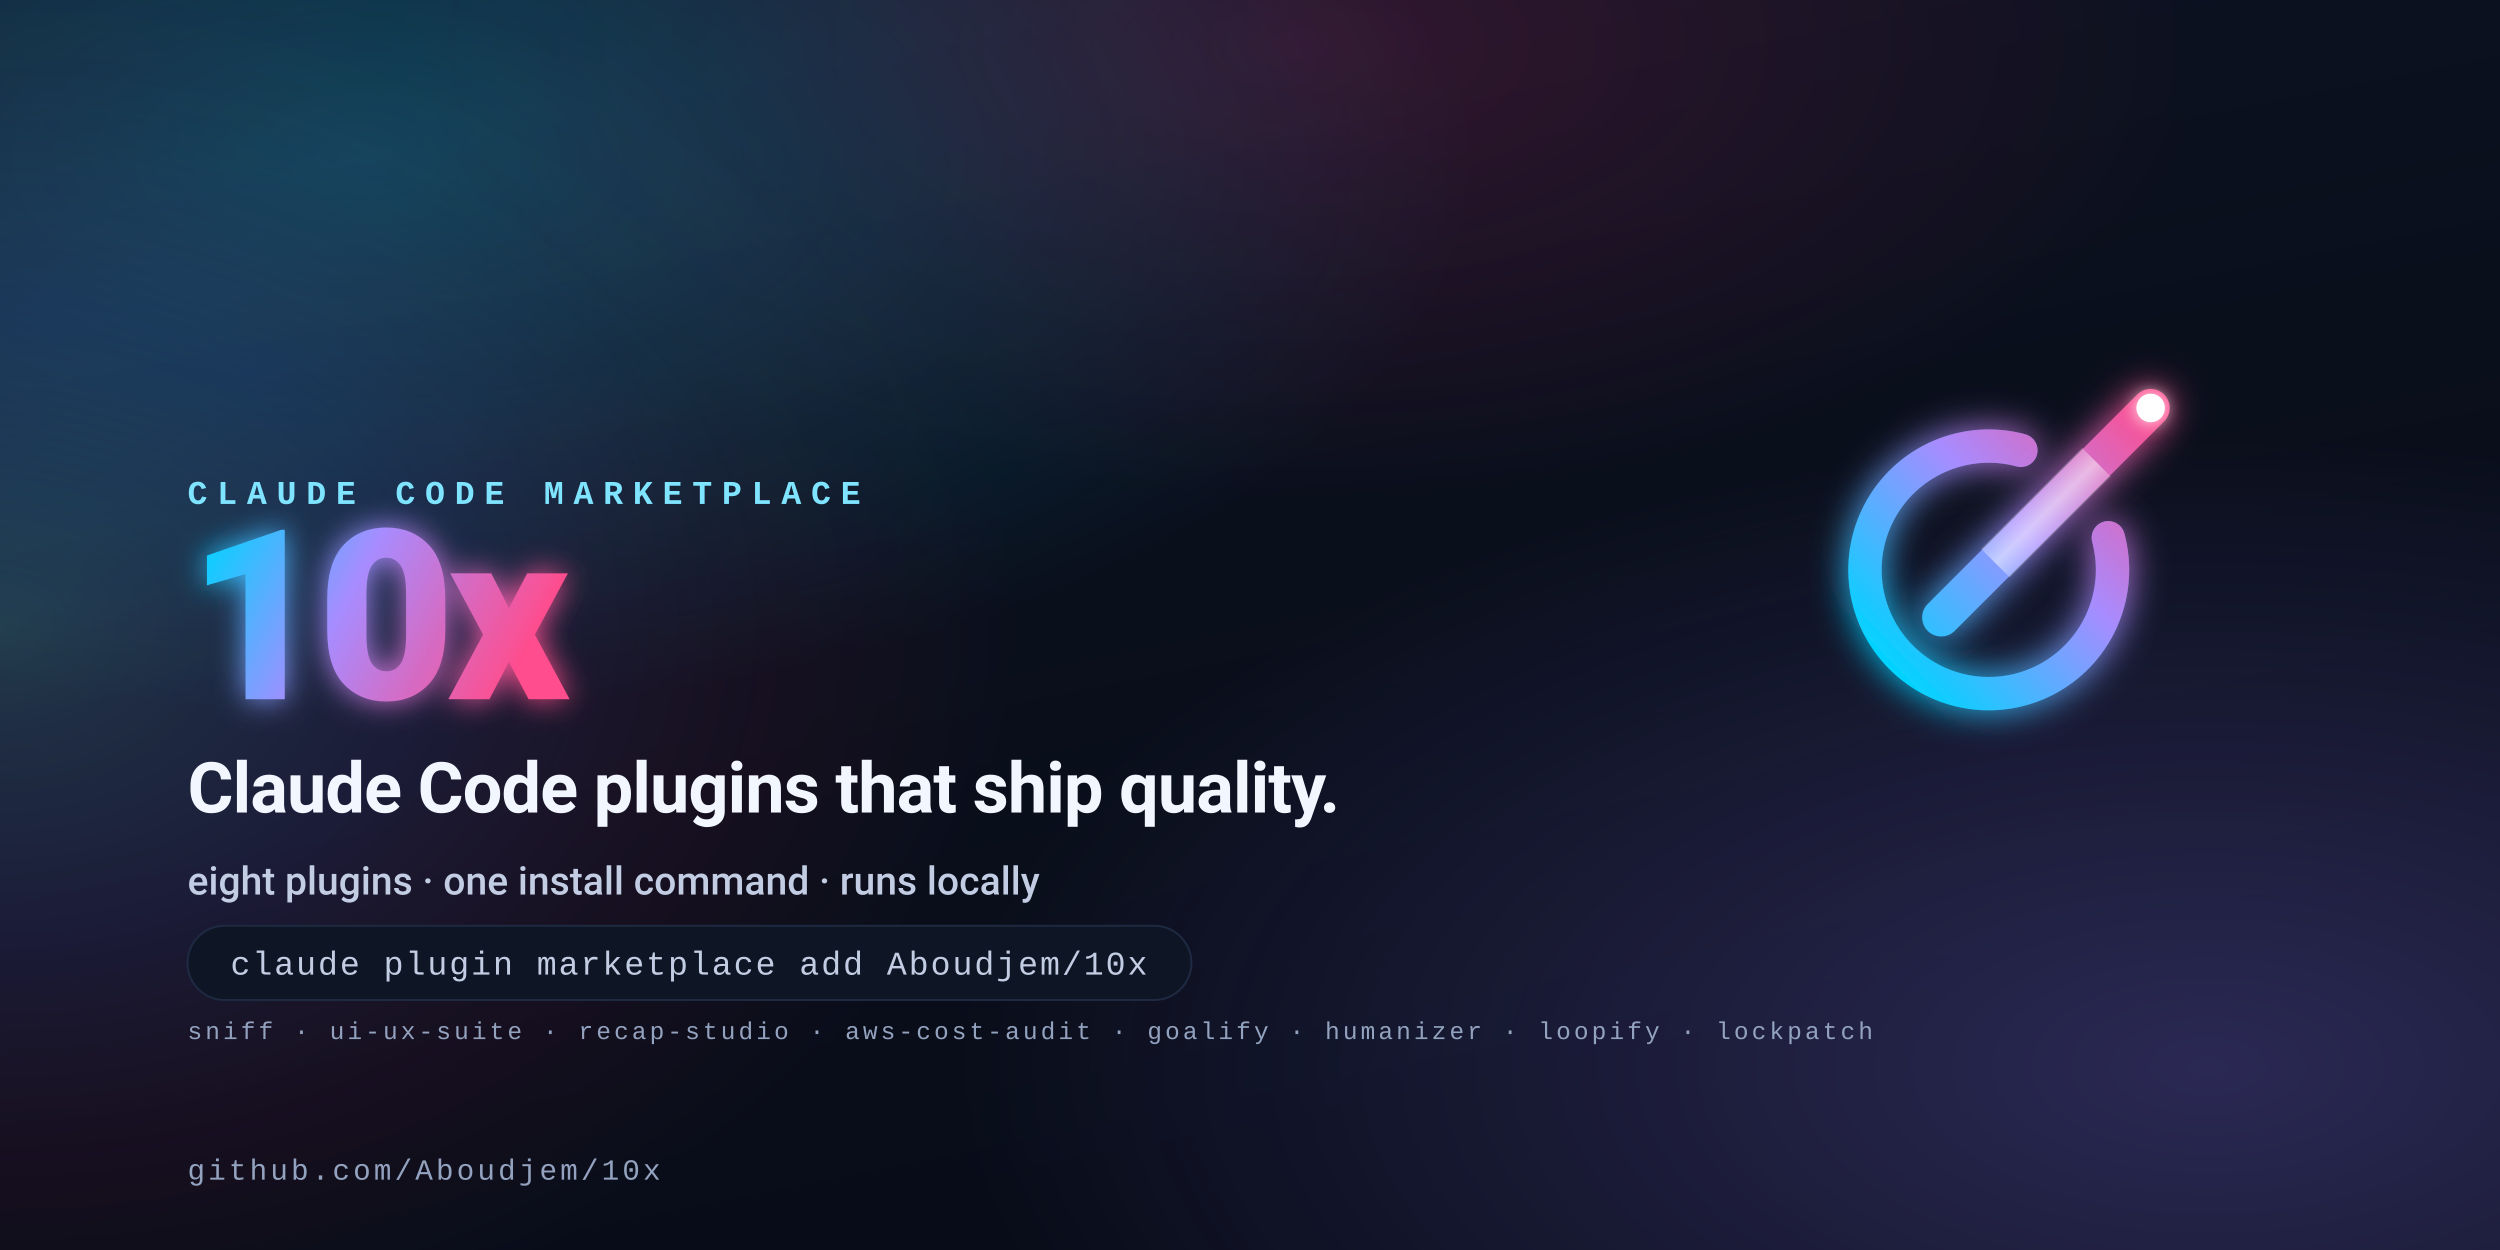
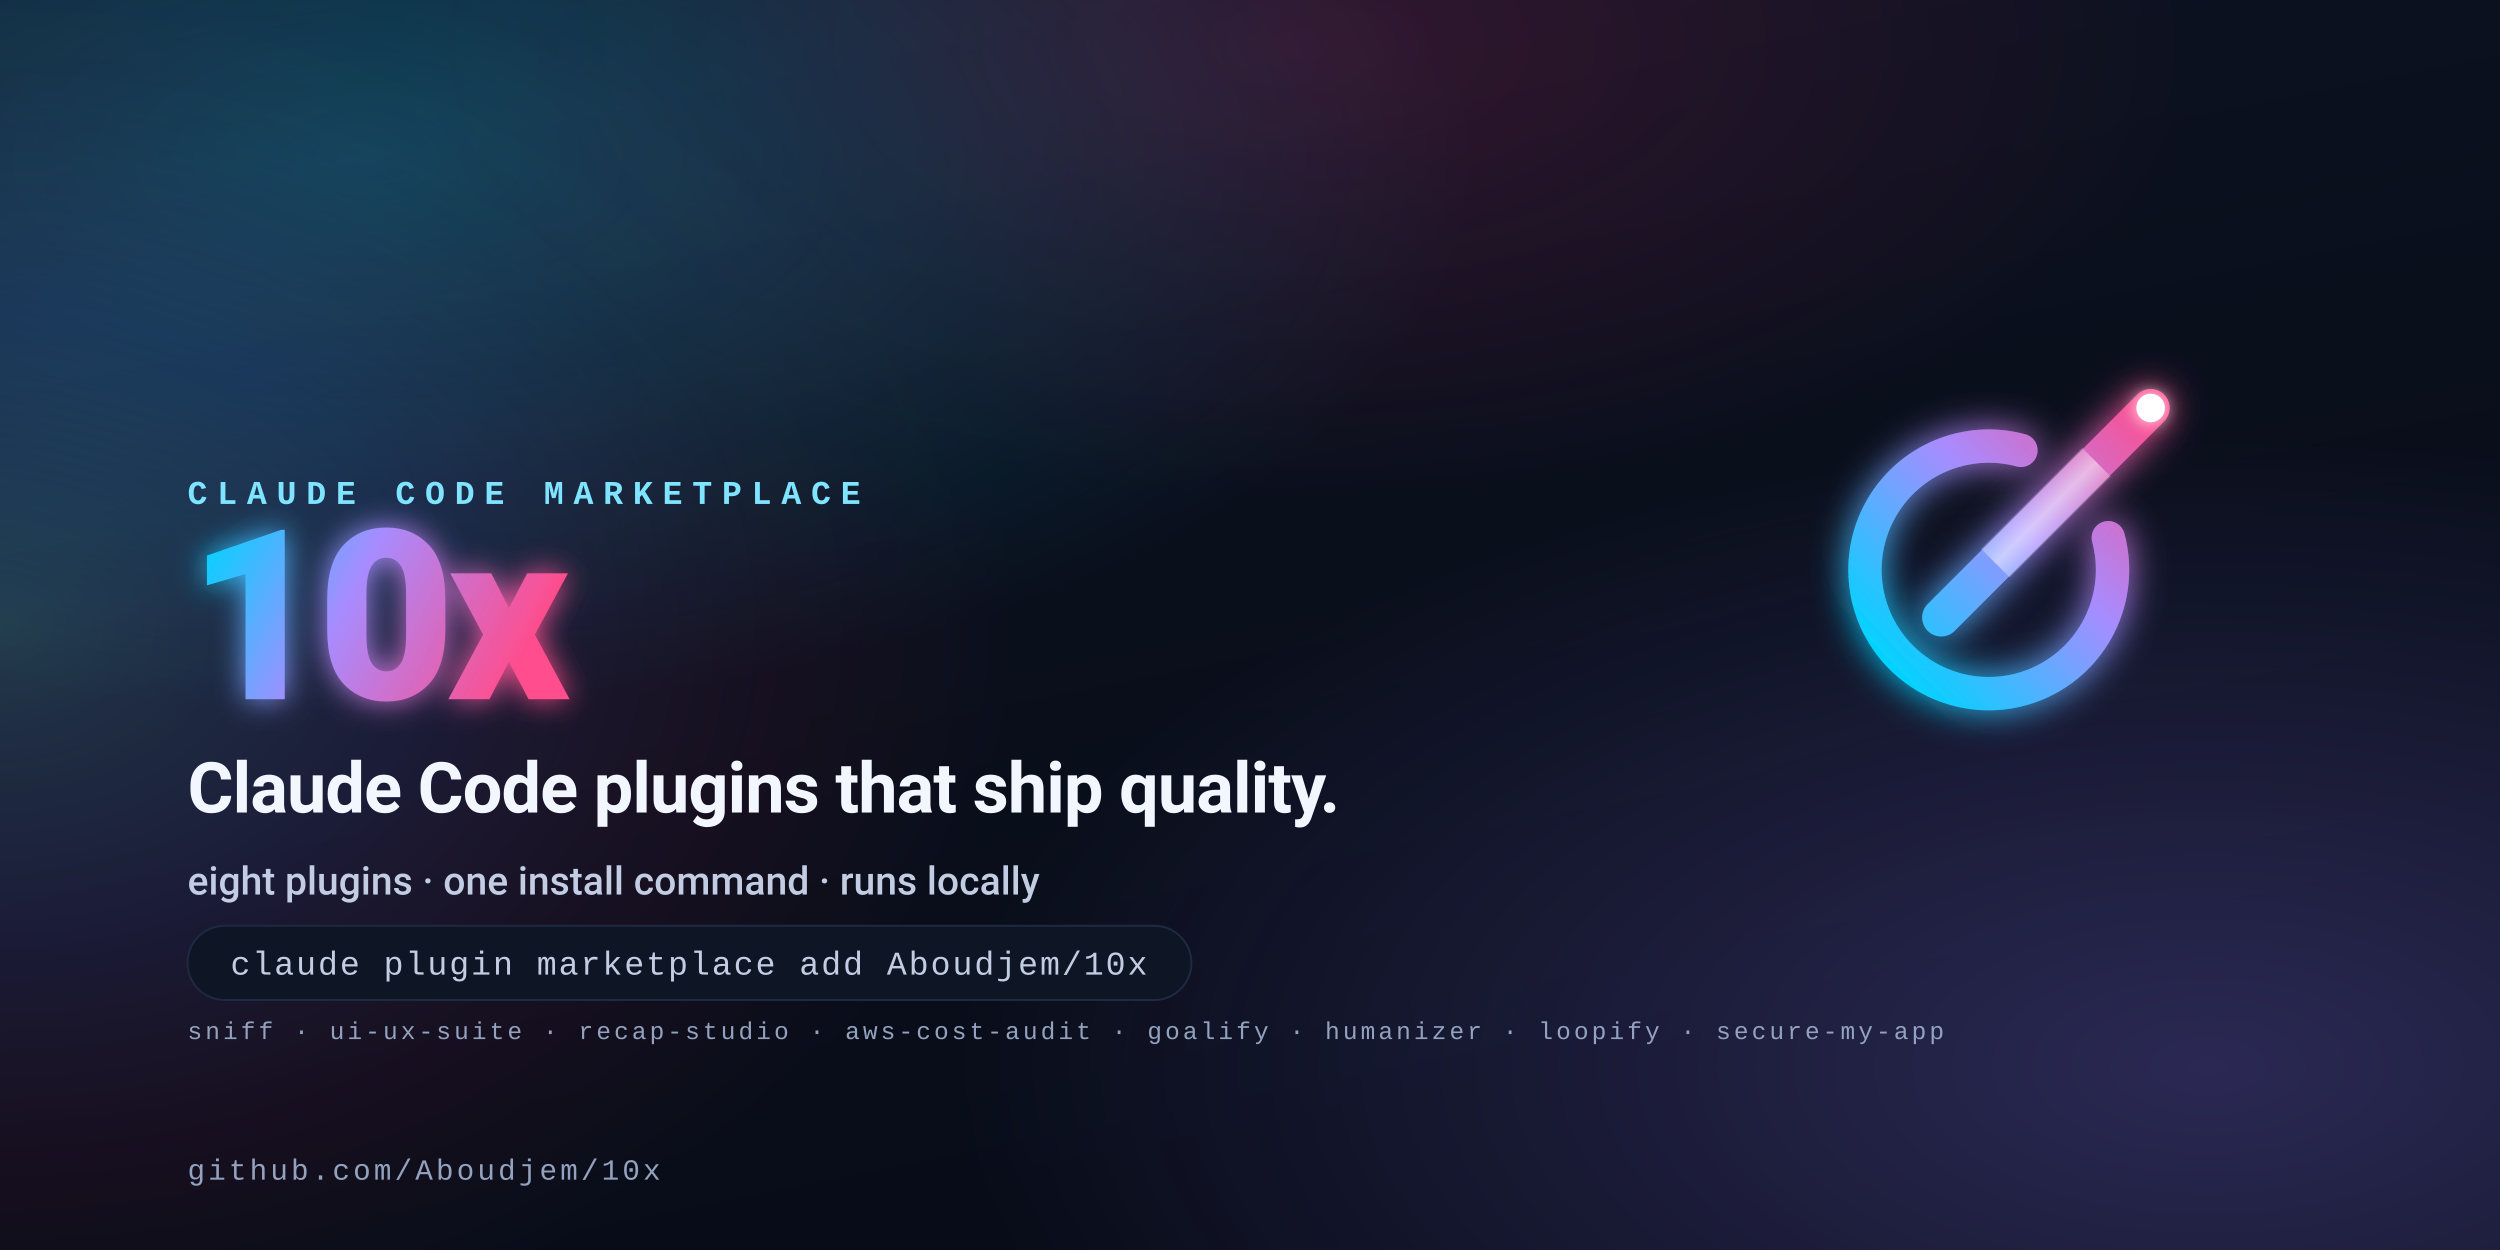
<svg xmlns="http://www.w3.org/2000/svg" viewBox="0 0 1280 640" fill="none" role="img" aria-label="10x: Claude Code plugins that ship quality.">
  <defs>
    <linearGradient id="tx-ground" x1="0" y1="0" x2="0.4" y2="1">
      <stop offset="0%" stop-color="#0D1424" />
      <stop offset="55%" stop-color="#0A0F1C" />
      <stop offset="100%" stop-color="#080C18" />
    </linearGradient>
    <radialGradient id="tx-bloomA" cx="0.15" cy="0.13" r="0.44">
      <stop offset="0%" stop-color="#00D4FF" stop-opacity="0.26" />
      <stop offset="100%" stop-color="#00D4FF" stop-opacity="0" />
    </radialGradient>
    <radialGradient id="tx-bloomB" cx="0.88" cy="0.85" r="0.50">
      <stop offset="0%" stop-color="#8E7BFF" stop-opacity="0.26" />
      <stop offset="100%" stop-color="#8E7BFF" stop-opacity="0" />
    </radialGradient>
    <radialGradient id="tx-bloomC" cx="0.52" cy="0.04" r="0.36">
      <stop offset="0%" stop-color="#FF2D78" stop-opacity="0.16" />
      <stop offset="100%" stop-color="#FF2D78" stop-opacity="0" />
    </radialGradient>
    <radialGradient id="tx-wash" cx="0.5" cy="0.5" r="0.5">
      <stop offset="0%" stop-color="#7FE4FF" stop-opacity="0.20" />
      <stop offset="42%" stop-color="#8E7BFF" stop-opacity="0.124" />
      <stop offset="76%" stop-color="#FF2D78" stop-opacity="0.046" />
      <stop offset="100%" stop-color="#FF2D78" stop-opacity="0" />
    </radialGradient>
    <clipPath id="tx-frame">
      <rect width="1280" height="640" />
    </clipPath>
    <linearGradient id="tx-ink" gradientUnits="userSpaceOnUse" x1="78" y1="178" x2="190" y2="70">
      <stop class="txk1" offset="0%" stop-color="#00D4FF" />
      <stop class="txk2" offset="52%" stop-color="#A78CFF" />
      <stop class="txk3" offset="100%" stop-color="#FF4D8D" />
    </linearGradient>
    <filter id="tx-glow" x="-45%" y="-45%" width="190%" height="190%">
      <feGaussianBlur stdDeviation="7.5" result="b" />
      <feMerge>
        <feMergeNode in="b" />
        <feMergeNode in="SourceGraphic" />
      </feMerge>
    </filter>
    <filter id="tx-glow-sm" x="-150%" y="-150%" width="400%" height="400%">
      <feGaussianBlur stdDeviation="3.6" result="b" />
      <feMerge>
        <feMergeNode in="b" />
        <feMergeNode in="SourceGraphic" />
      </feMerge>
    </filter>
    <linearGradient id="tx-sheen" x1="0" y1="0" x2="1" y2="0">
      <stop offset="0%" stop-color="#FFFFFF" stop-opacity="0" />
      <stop offset="50%" stop-color="#FFFFFF" stop-opacity="0.66" />
      <stop offset="100%" stop-color="#FFFFFF" stop-opacity="0" />
    </linearGradient>
    <clipPath id="tx-barclip">
      <rect x="-66" y="-8.5" width="132" height="17" rx="8.5" transform="translate(144,112) rotate(-45)" />
    </clipPath>
    <linearGradient id="tx-word" x1="0" y1="0" x2="1" y2="0.25">
      <stop class="txk1" offset="0%" stop-color="#00D4FF" />
      <stop class="txk2" offset="46%" stop-color="#A78CFF" />
      <stop class="txk3" offset="100%" stop-color="#FF4D8D" />
    </linearGradient>
    <linearGradient id="tx-sheen" x1="0" y1="0" x2="1" y2="0">
      <stop offset="0%" stop-color="#FFFFFF" stop-opacity="0" />
      <stop offset="50%" stop-color="#FFFFFF" stop-opacity="0.62" />
      <stop offset="100%" stop-color="#FFFFFF" stop-opacity="0" />
    </linearGradient>
    <clipPath id="tx-wordclip">
      <text x="96" y="358" font-family="system-ui, -apple-system, 'Segoe UI', Roboto, 'Helvetica Neue', Arial, sans-serif" font-size="122" font-weight="800" letter-spacing="-4.3">10x</text>
    </clipPath>
  </defs>
  <style>
    .disp { font-family: system-ui, -apple-system, 'Segoe UI', Roboto, 'Helvetica Neue', Arial, sans-serif; }
    .mono { font-family: ui-monospace, SFMono-Regular, 'SF Mono', Menlo, Consolas, 'Liberation Mono', monospace; }
    .eyebrow { font-size: 13px; font-weight: 600; letter-spacing: 4.5px; fill: #7FE4FF; }
    .head    { font-size: 36px; font-weight: 700; fill: #F2F6FF; letter-spacing: -0.5px; }
    .sub     { font-size: 20px; font-weight: 500; fill: #C2CDE4; }
    .tag     { font-size: 15px; letter-spacing: 1.6px; fill: #93A2BE; }
    .chip    { font-size: 11.5px; letter-spacing: 1.2px; fill: #C2CDE4; }
    .chipbig { font-size: 17px; letter-spacing: 1px; fill: #C2CDE4; }
    .tagsm { font-size: 12.5px; letter-spacing: 1.6px; fill: #93A2BE; }
    .eyebrow { font-size: 17px; letter-spacing: 5px; }
    @keyframes tx-breathe { 0%,100% { opacity:0.62; } 50% { opacity:1; } }
    .txbloom { animation: tx-breathe 11s ease-in-out infinite; }
    @keyframes tx-sweep { 0% { transform: translateX(-360px); } 100% { transform: translateX(1640px); } }
    .txwash { animation: tx-sweep 19s cubic-bezier(.5,0,.5,1) infinite; }
    @keyframes tx-sheen { 0% { transform: translateX(0); } 15%,100% { transform: translateX(561px); } }
    .txsheen { animation: tx-sheen 8.5s cubic-bezier(.4,0,.3,1) infinite; }
    @keyframes tx-orbit { to { stroke-dashoffset: -1000; } }
    .txring { stroke-dasharray: 300 700; animation: tx-orbit 7s linear infinite; }
    @keyframes tx-slash { 0% { transform: translateX(-74px); } 46%,100% { transform: translateX(74px); } }
    .txslash { animation: tx-slash 7s cubic-bezier(.4,0,.3,1) infinite; }
    @keyframes tx-k1 { 0%,100% { stop-color:#00D4FF; } 50% { stop-color:#2BE8C8; } }
    @keyframes tx-k2 { 0%,100% { stop-color:#A78CFF; } 50% { stop-color:#C77DFF; } }
    @keyframes tx-k3 { 0%,100% { stop-color:#FF4D8D; } 50% { stop-color:#FF7AA8; } }
    .txk1 { animation: tx-k1 16s ease-in-out infinite; }
    .txk2 { animation: tx-k2 16s ease-in-out infinite; }
    .txk3 { animation: tx-k3 16s ease-in-out infinite; }
    @media (prefers-reduced-motion: reduce) { * { animation: none !important; } }
  </style>
  <rect width="1280" height="640" fill="url(#tx-ground)" />
  <g class="txbloom">
    <rect width="1280" height="640" fill="url(#tx-bloomA)" />
    <rect width="1280" height="640" fill="url(#tx-bloomB)" />
    <rect width="1280" height="640" fill="url(#tx-bloomC)" />
  </g>
  <g clip-path="url(#tx-frame)">
    <g transform="translate(0,320)">
      <ellipse class="txwash" cx="0" cy="0" rx="520" ry="380" fill="url(#tx-wash)" />
    </g>
  </g>
  <g transform="translate(872,126) scale(1.2188)">
    <path d="M170.2 122.5 A52 52 0 1 1 133.5 85.8" fill="none" stroke="#00D4FF" stroke-opacity="0.32" stroke-width="14" stroke-linecap="round" />
    <g filter="url(#tx-glow)">
      <path class="txring" d="M170.2 122.5 A52 52 0 1 1 133.5 85.8" pathLength="1000" fill="none" stroke="url(#tx-ink)" stroke-width="14" stroke-linecap="round" />
    </g>
    <g filter="url(#tx-glow)">
      <line x1="100" y1="156" x2="188" y2="68" stroke="url(#tx-ink)" stroke-width="16" stroke-linecap="round" />
    </g>
    <g transform="translate(188,68)">
      <g filter="url(#tx-glow-sm)">
        <circle r="6" fill="#FFFFFF" />
      </g>
    </g>
    <g clip-path="url(#tx-barclip)">
      <g transform="translate(144,112) rotate(45)">
        <rect class="txslash" x="-15" y="-30" width="30" height="60" fill="url(#tx-sheen)" opacity="0.8" />
      </g>
    </g>
  </g>
  <g filter="url(#tx-glow)">
    <text class="disp" x="96" y="358" font-size="122" font-weight="800" letter-spacing="-4.3" fill="url(#tx-word)">10x</text>
  </g>
  <g clip-path="url(#tx-wordclip)">
    <g transform="skewX(-18)">
      <rect class="txsheen" x="-38" y="236" width="56" height="165" fill="url(#tx-sheen)" opacity="0.45" />
    </g>
  </g>
  <text class="mono eyebrow" x="96" y="258">CLAUDE CODE MARKETPLACE</text>
  <text class="disp head" x="96" y="416">Claude Code plugins that ship quality.</text>
  <text class="disp sub" x="96" y="458">eight plugins  ·  one install command  ·  runs locally</text>
  <g transform="translate(0,474)">
    <rect x="96" y="0" width="514" height="38" rx="19" fill="#0E1524" stroke="#1E2A42" stroke-width="1" />
    <text class="mono chipbig" x="118" y="25">claude plugin marketplace add Aboudjem/10x</text>
  </g>
-   <text class="mono tagsm" x="96" y="532">sniff  ·  ui-ux-suite  ·  recap-studio  ·  aws-cost-audit  ·  goalify  ·  humanizer  ·  loopify  ·  lockpatch</text>
+   <text class="mono tagsm" x="96" y="532">sniff  ·  ui-ux-suite  ·  recap-studio  ·  aws-cost-audit  ·  goalify  ·  humanizer  ·  loopify  ·  secure-my-app</text>
  <text class="mono tag" x="96" y="604">github.com/Aboudjem/10x</text>
</svg>
